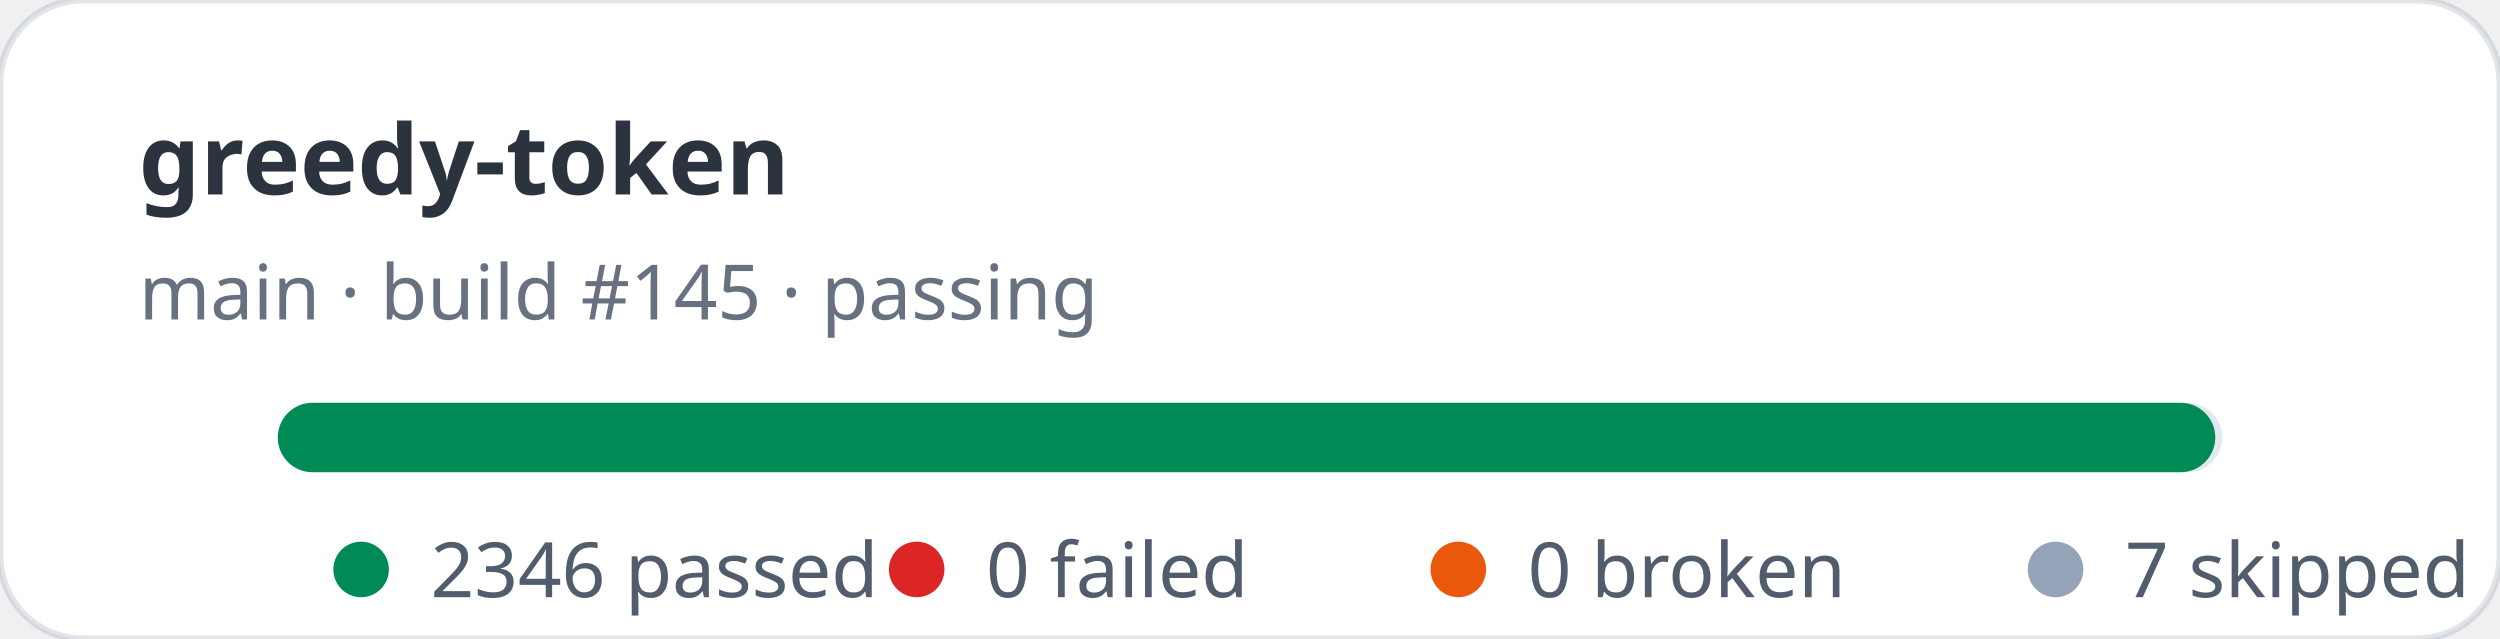
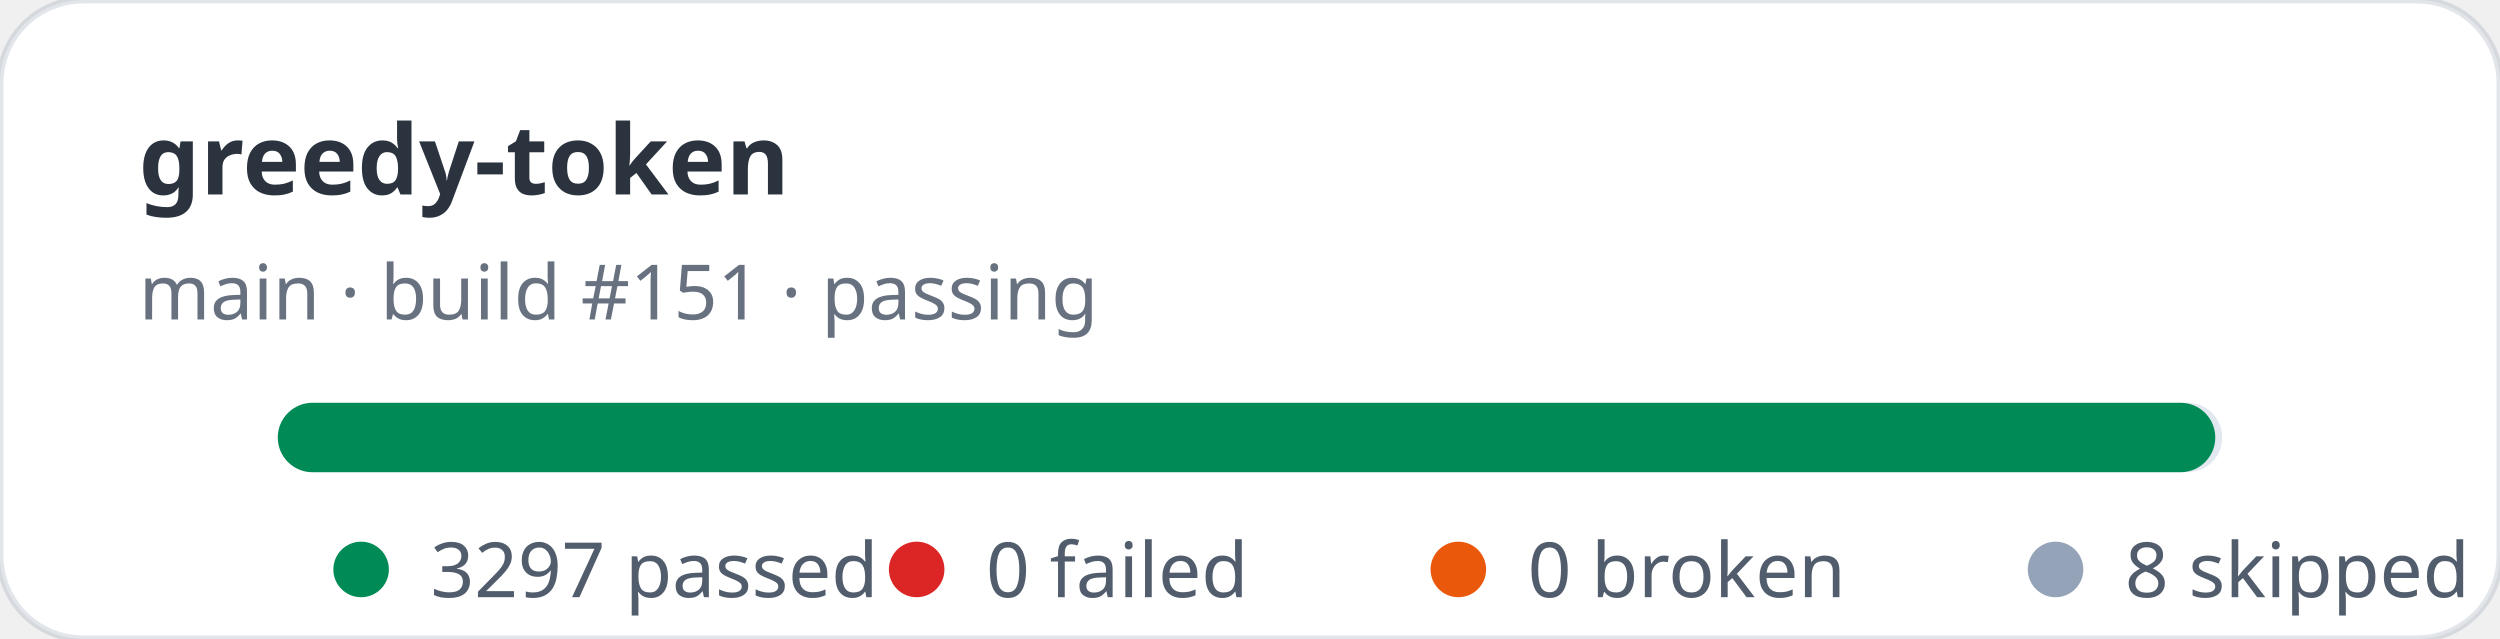
- <svg xmlns="http://www.w3.org/2000/svg" width="360" height="92" viewBox="0 0 360 92" role="img" aria-label="greedy-token stats: 2346 passed, 0 failed">
+ <svg xmlns="http://www.w3.org/2000/svg" width="360" height="92" viewBox="0 0 360 92" role="img" aria-label="greedy-token stats: 3297 passed, 0 failed">
  <rect width="360" height="92" rx="12" fill="#ffffff" stroke="rgba(11,48,86,0.12)" />
  <text x="20" y="28" fill="rgba(1,10,24,0.83)" font-family="ui-sans-serif,system-ui,sans-serif" font-size="14" font-weight="700">greedy-token</text>
-   <text x="20" y="46" fill="rgba(2,19,44,0.6)" font-family="ui-sans-serif,system-ui,sans-serif" font-size="11">main · build #145 · passing</text>
+   <text x="20" y="46" fill="rgba(2,19,44,0.6)" font-family="ui-sans-serif,system-ui,sans-serif" font-size="11">main · build #151 · passing</text>
  <rect x="40" y="58" width="280" height="10" rx="5" fill="#e2e8f0" />
  <rect x="40" y="58" width="279" height="10" rx="5" fill="#008a56" />
  <g font-family="ui-sans-serif,system-ui,sans-serif" font-size="11" fill="rgba(1,18,40,0.68)">
    <circle cx="52" cy="82" r="4" fill="#008a56" />
-     <text x="62" y="86">2346 passed</text>
+     <text x="62" y="86">3297 passed</text>
    <circle cx="132" cy="82" r="4" fill="#dc2626" />
    <text x="142" y="86">0 failed</text>
    <circle cx="210" cy="82" r="4" fill="#ea580c" />
    <text x="220" y="86">0 broken</text>
    <circle cx="296" cy="82" r="4" fill="#94a3b8" />
-     <text x="306" y="86">7 skipped</text>
+     <text x="306" y="86">8 skipped</text>
  </g>
</svg>
